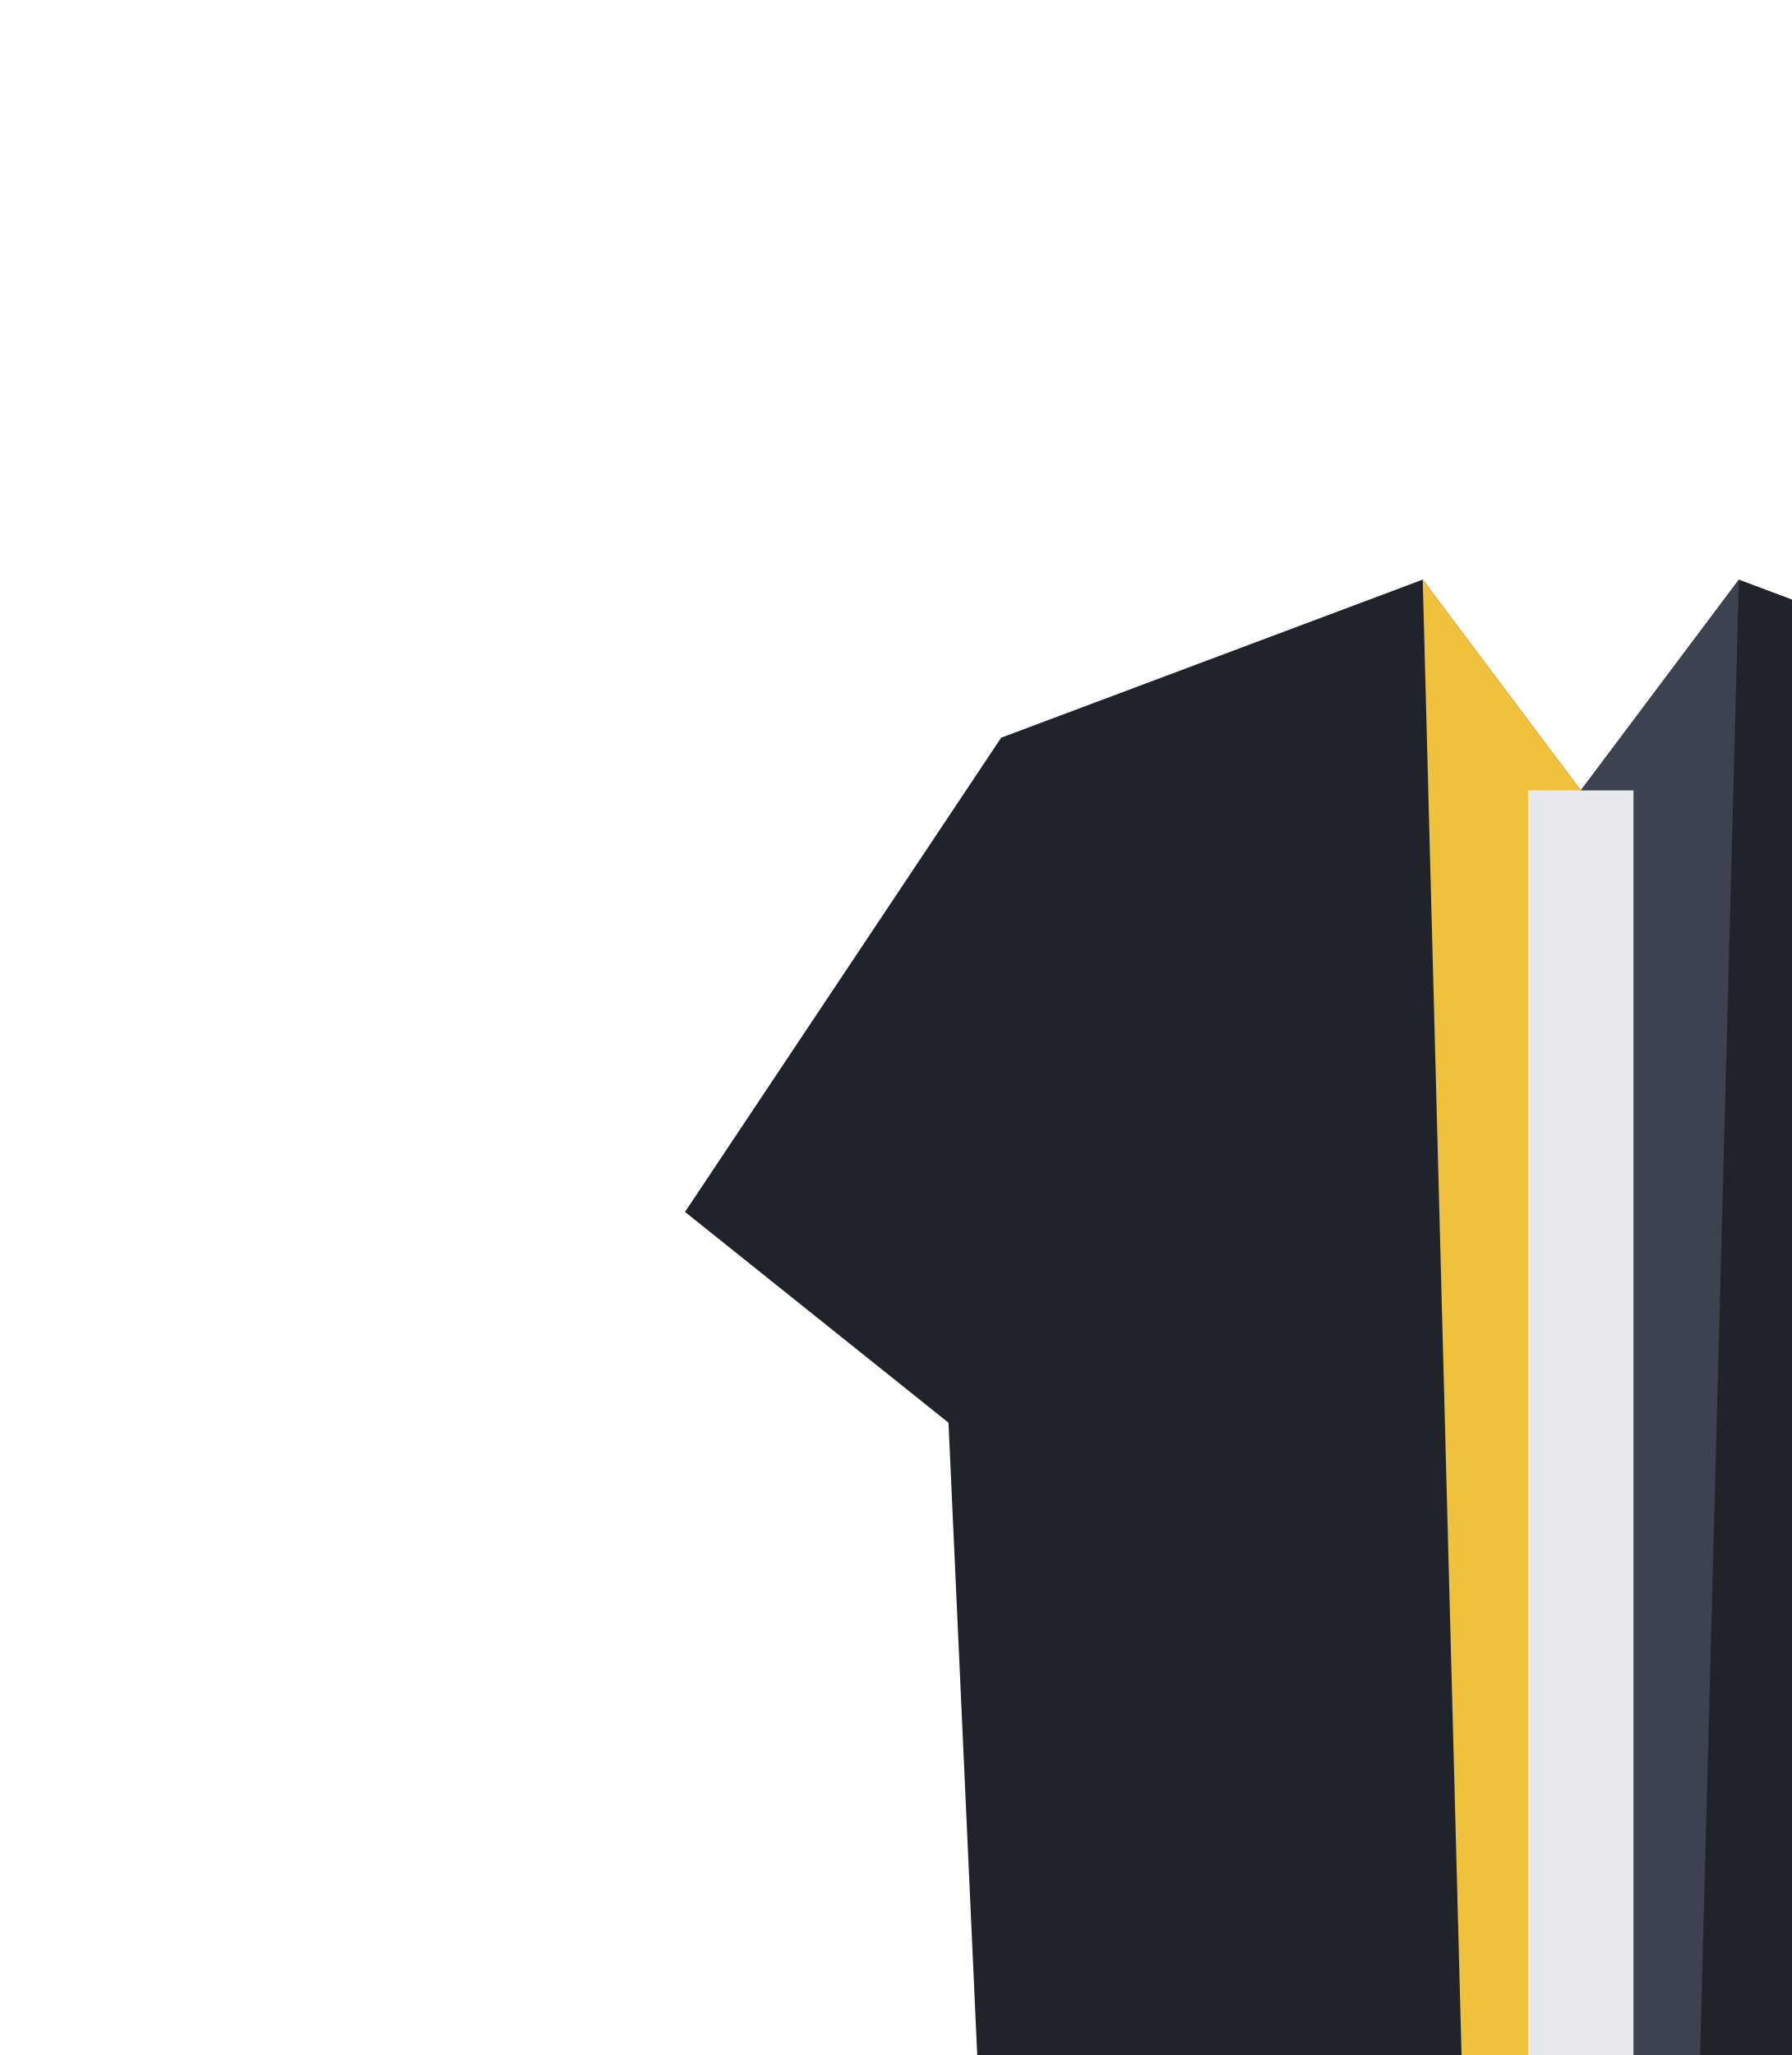
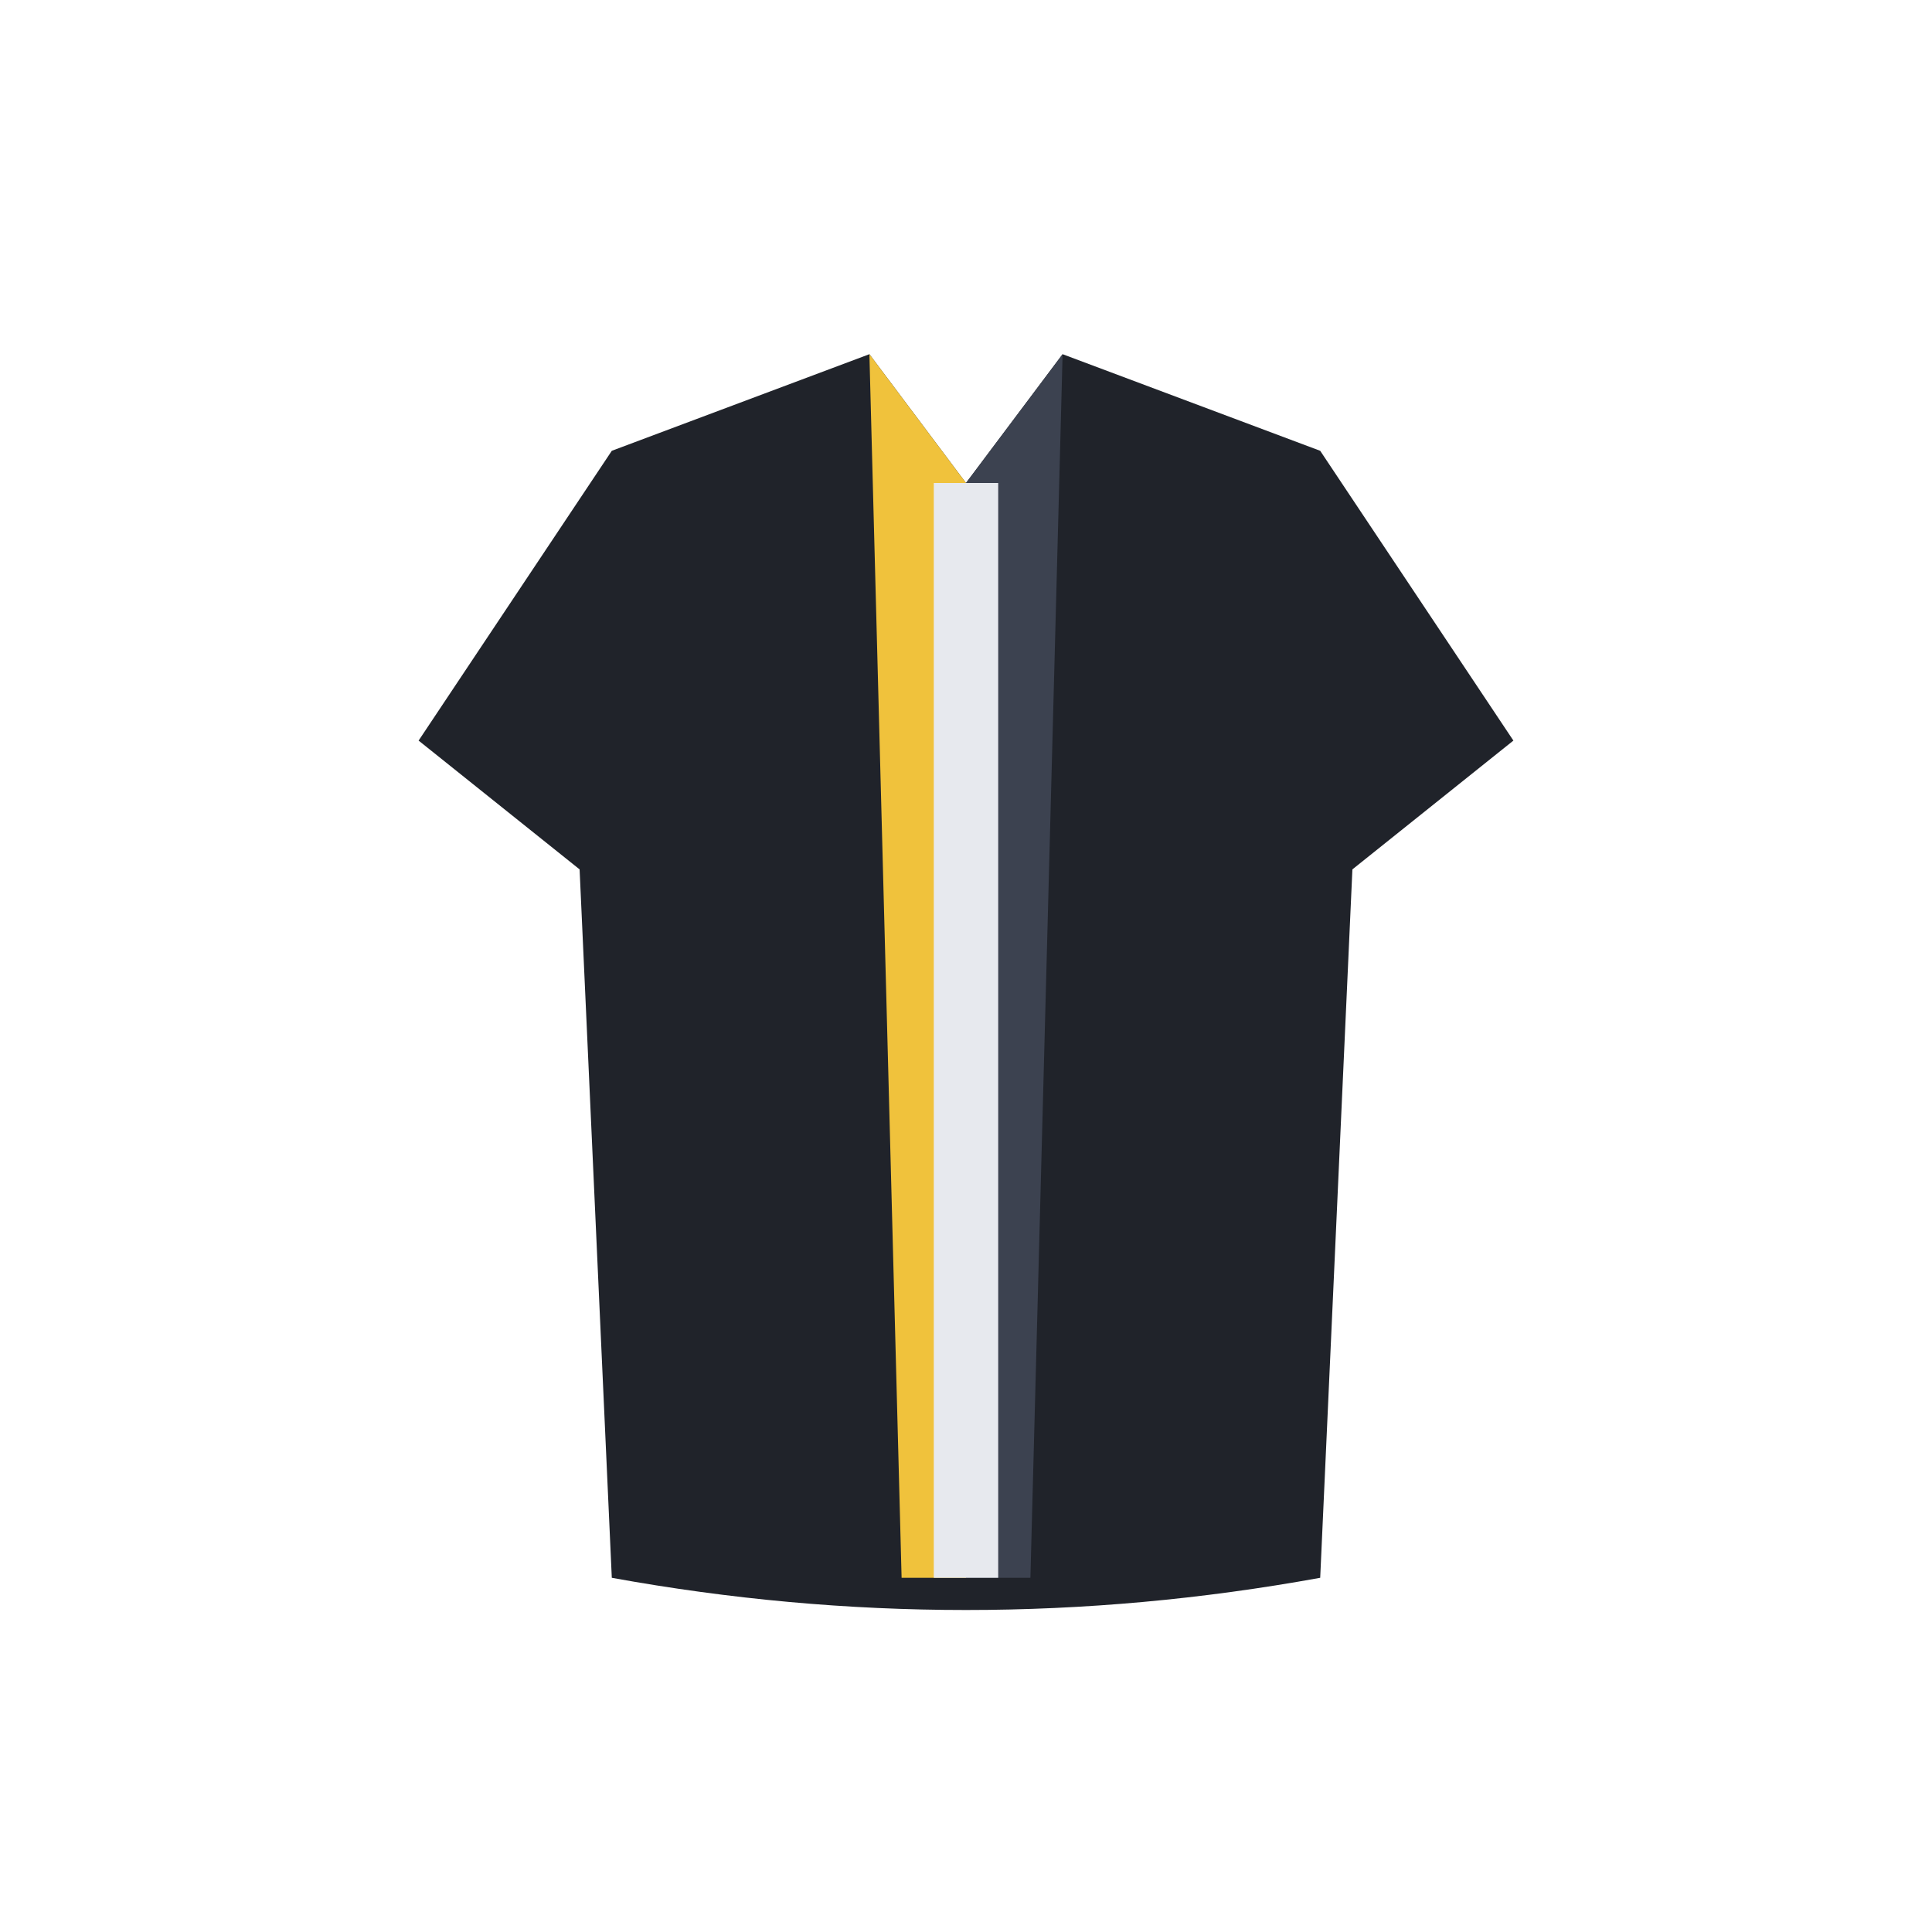
- <svg xmlns="http://www.w3.org/2000/svg" viewBox="0 0 0 0 120 120" fill="none">
+ <svg xmlns="http://www.w3.org/2000/svg" width="100%" height="100%" viewBox="0 0 120 120" fill="none">
  <path d="M38 28 L54 22 L60 30 L66 22 L82 28 L94 46 L84 54 L82 98 Q60 102 38 98 L36 54 L26 46 Z" fill="#20232a" />
  <path d="M54 22 L60 30 L60 98 L56 98 Z" fill="#f0c23c" />
  <path d="M66 22 L60 30 L60 98 L64 98 Z" fill="#3c4250" />
  <rect x="58" y="30" width="4" height="68" fill="#e7e9ee" />
</svg>
